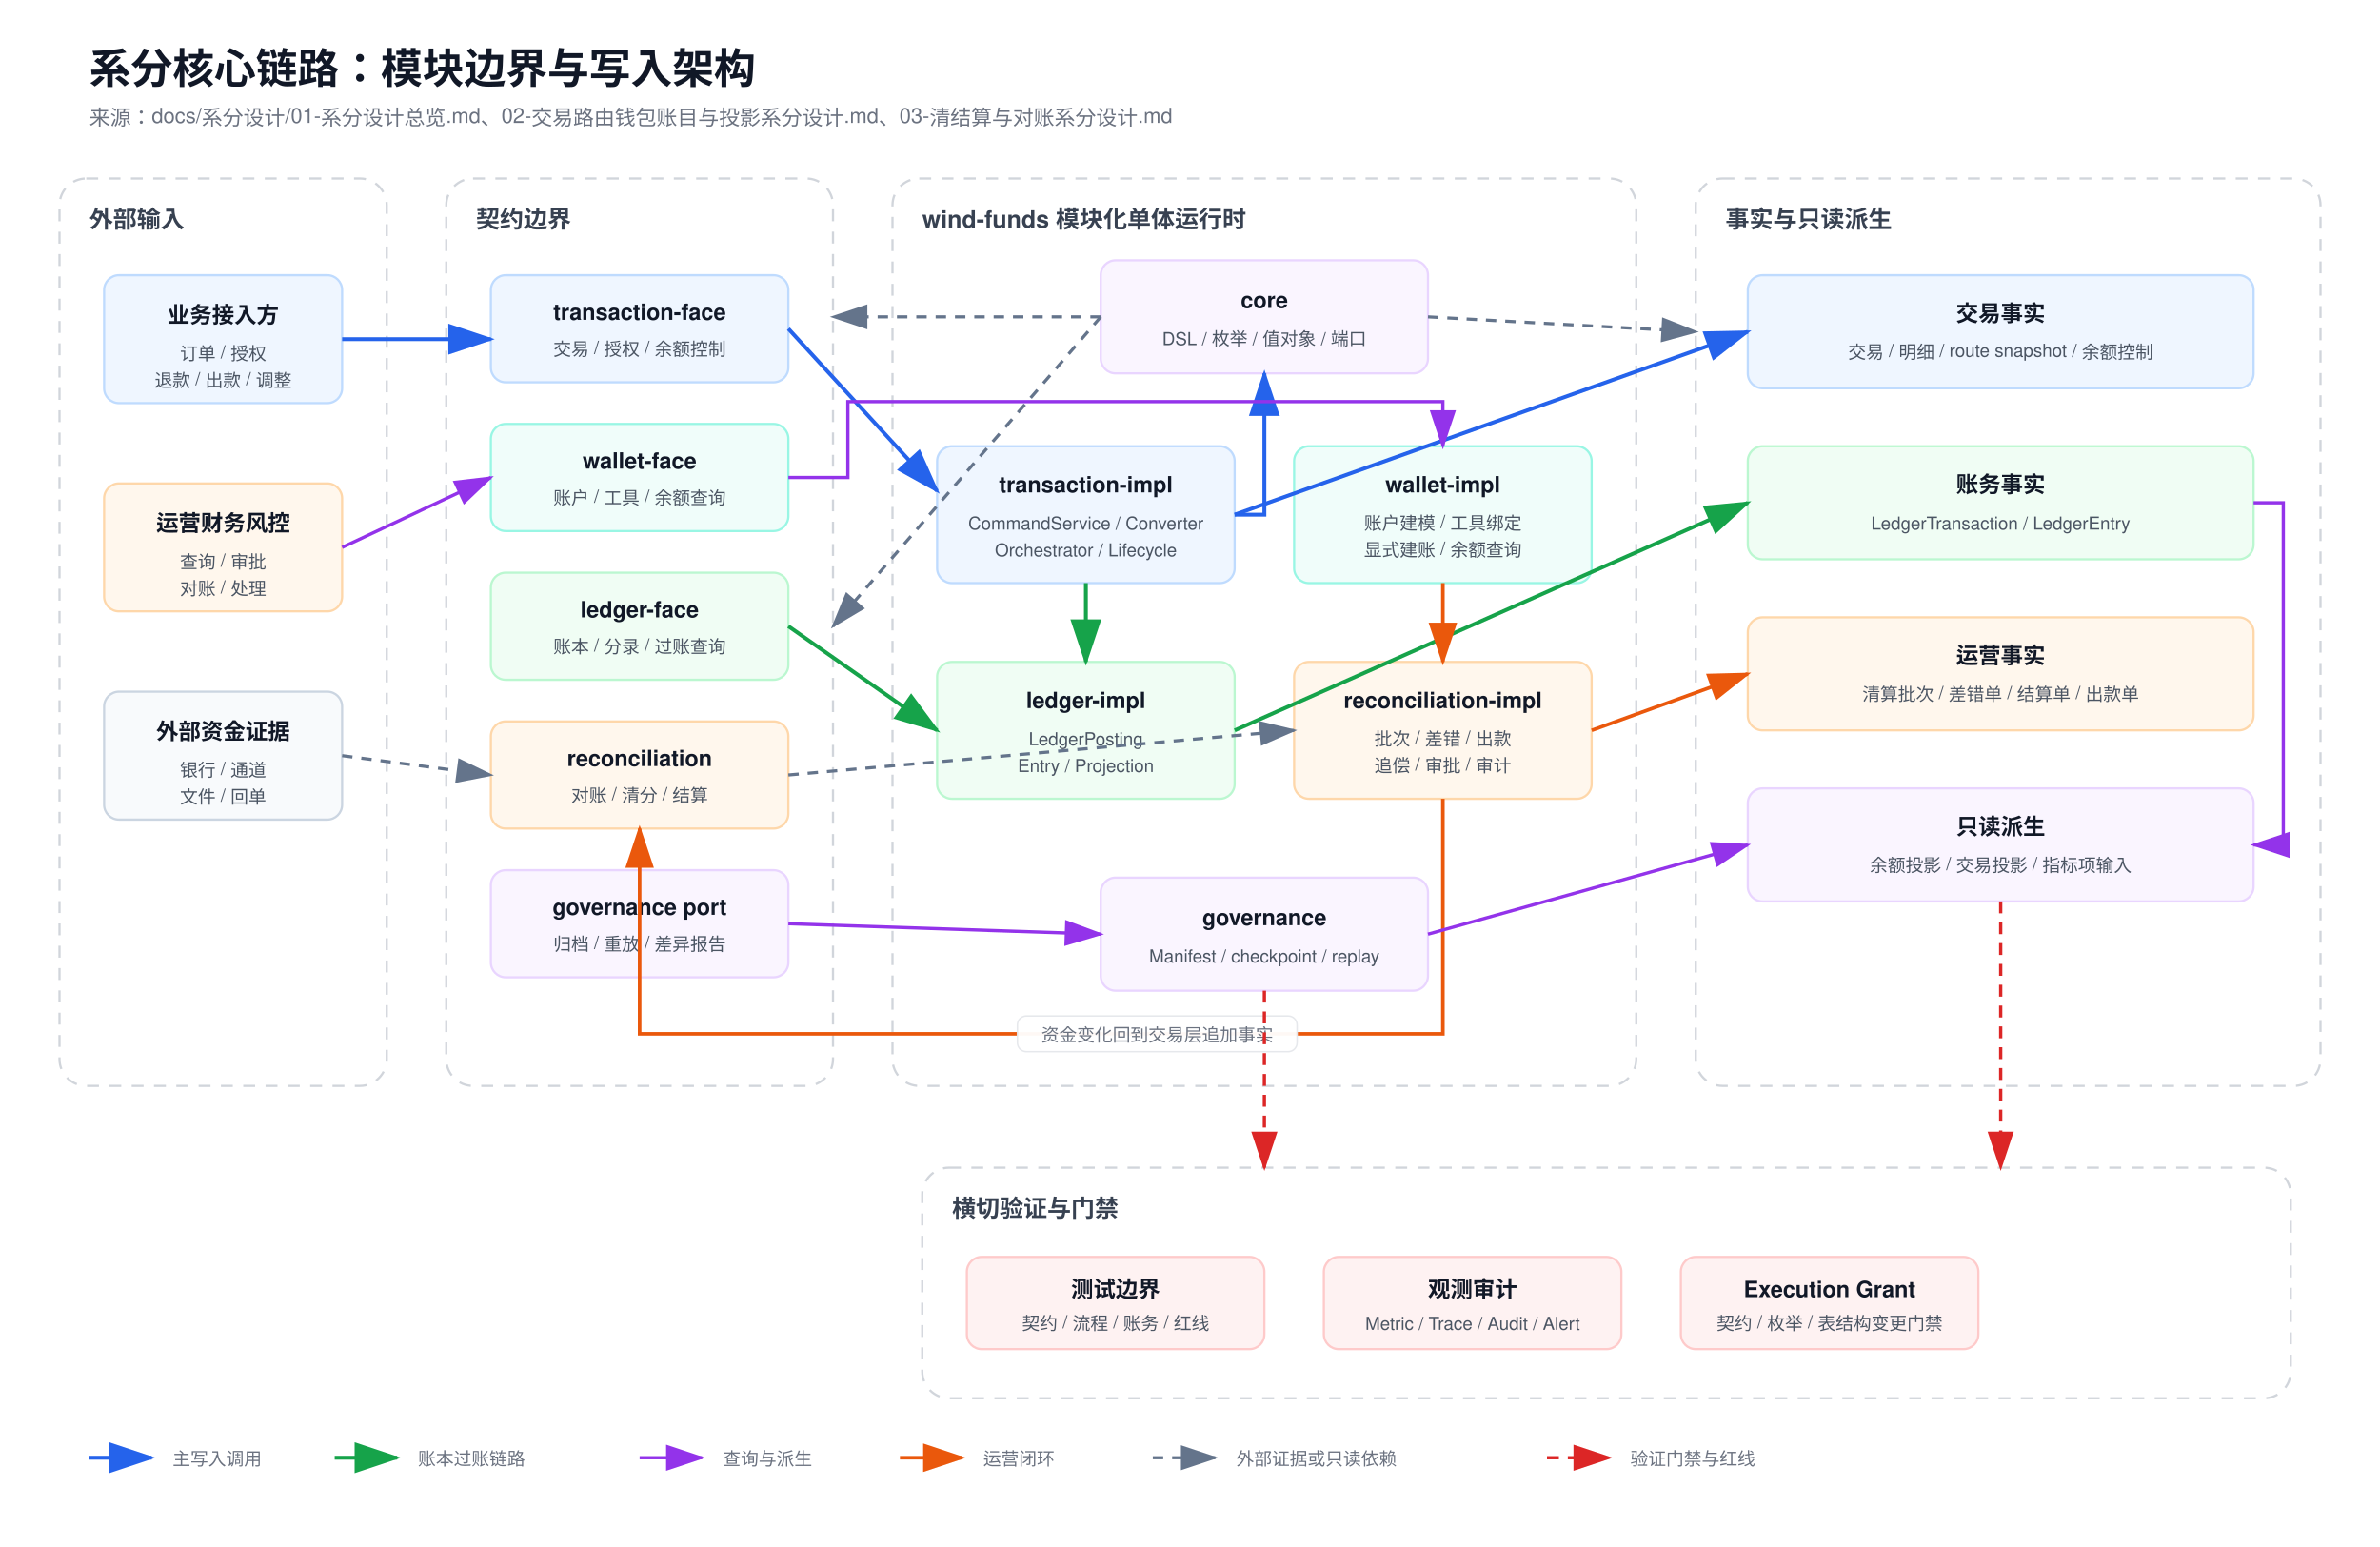
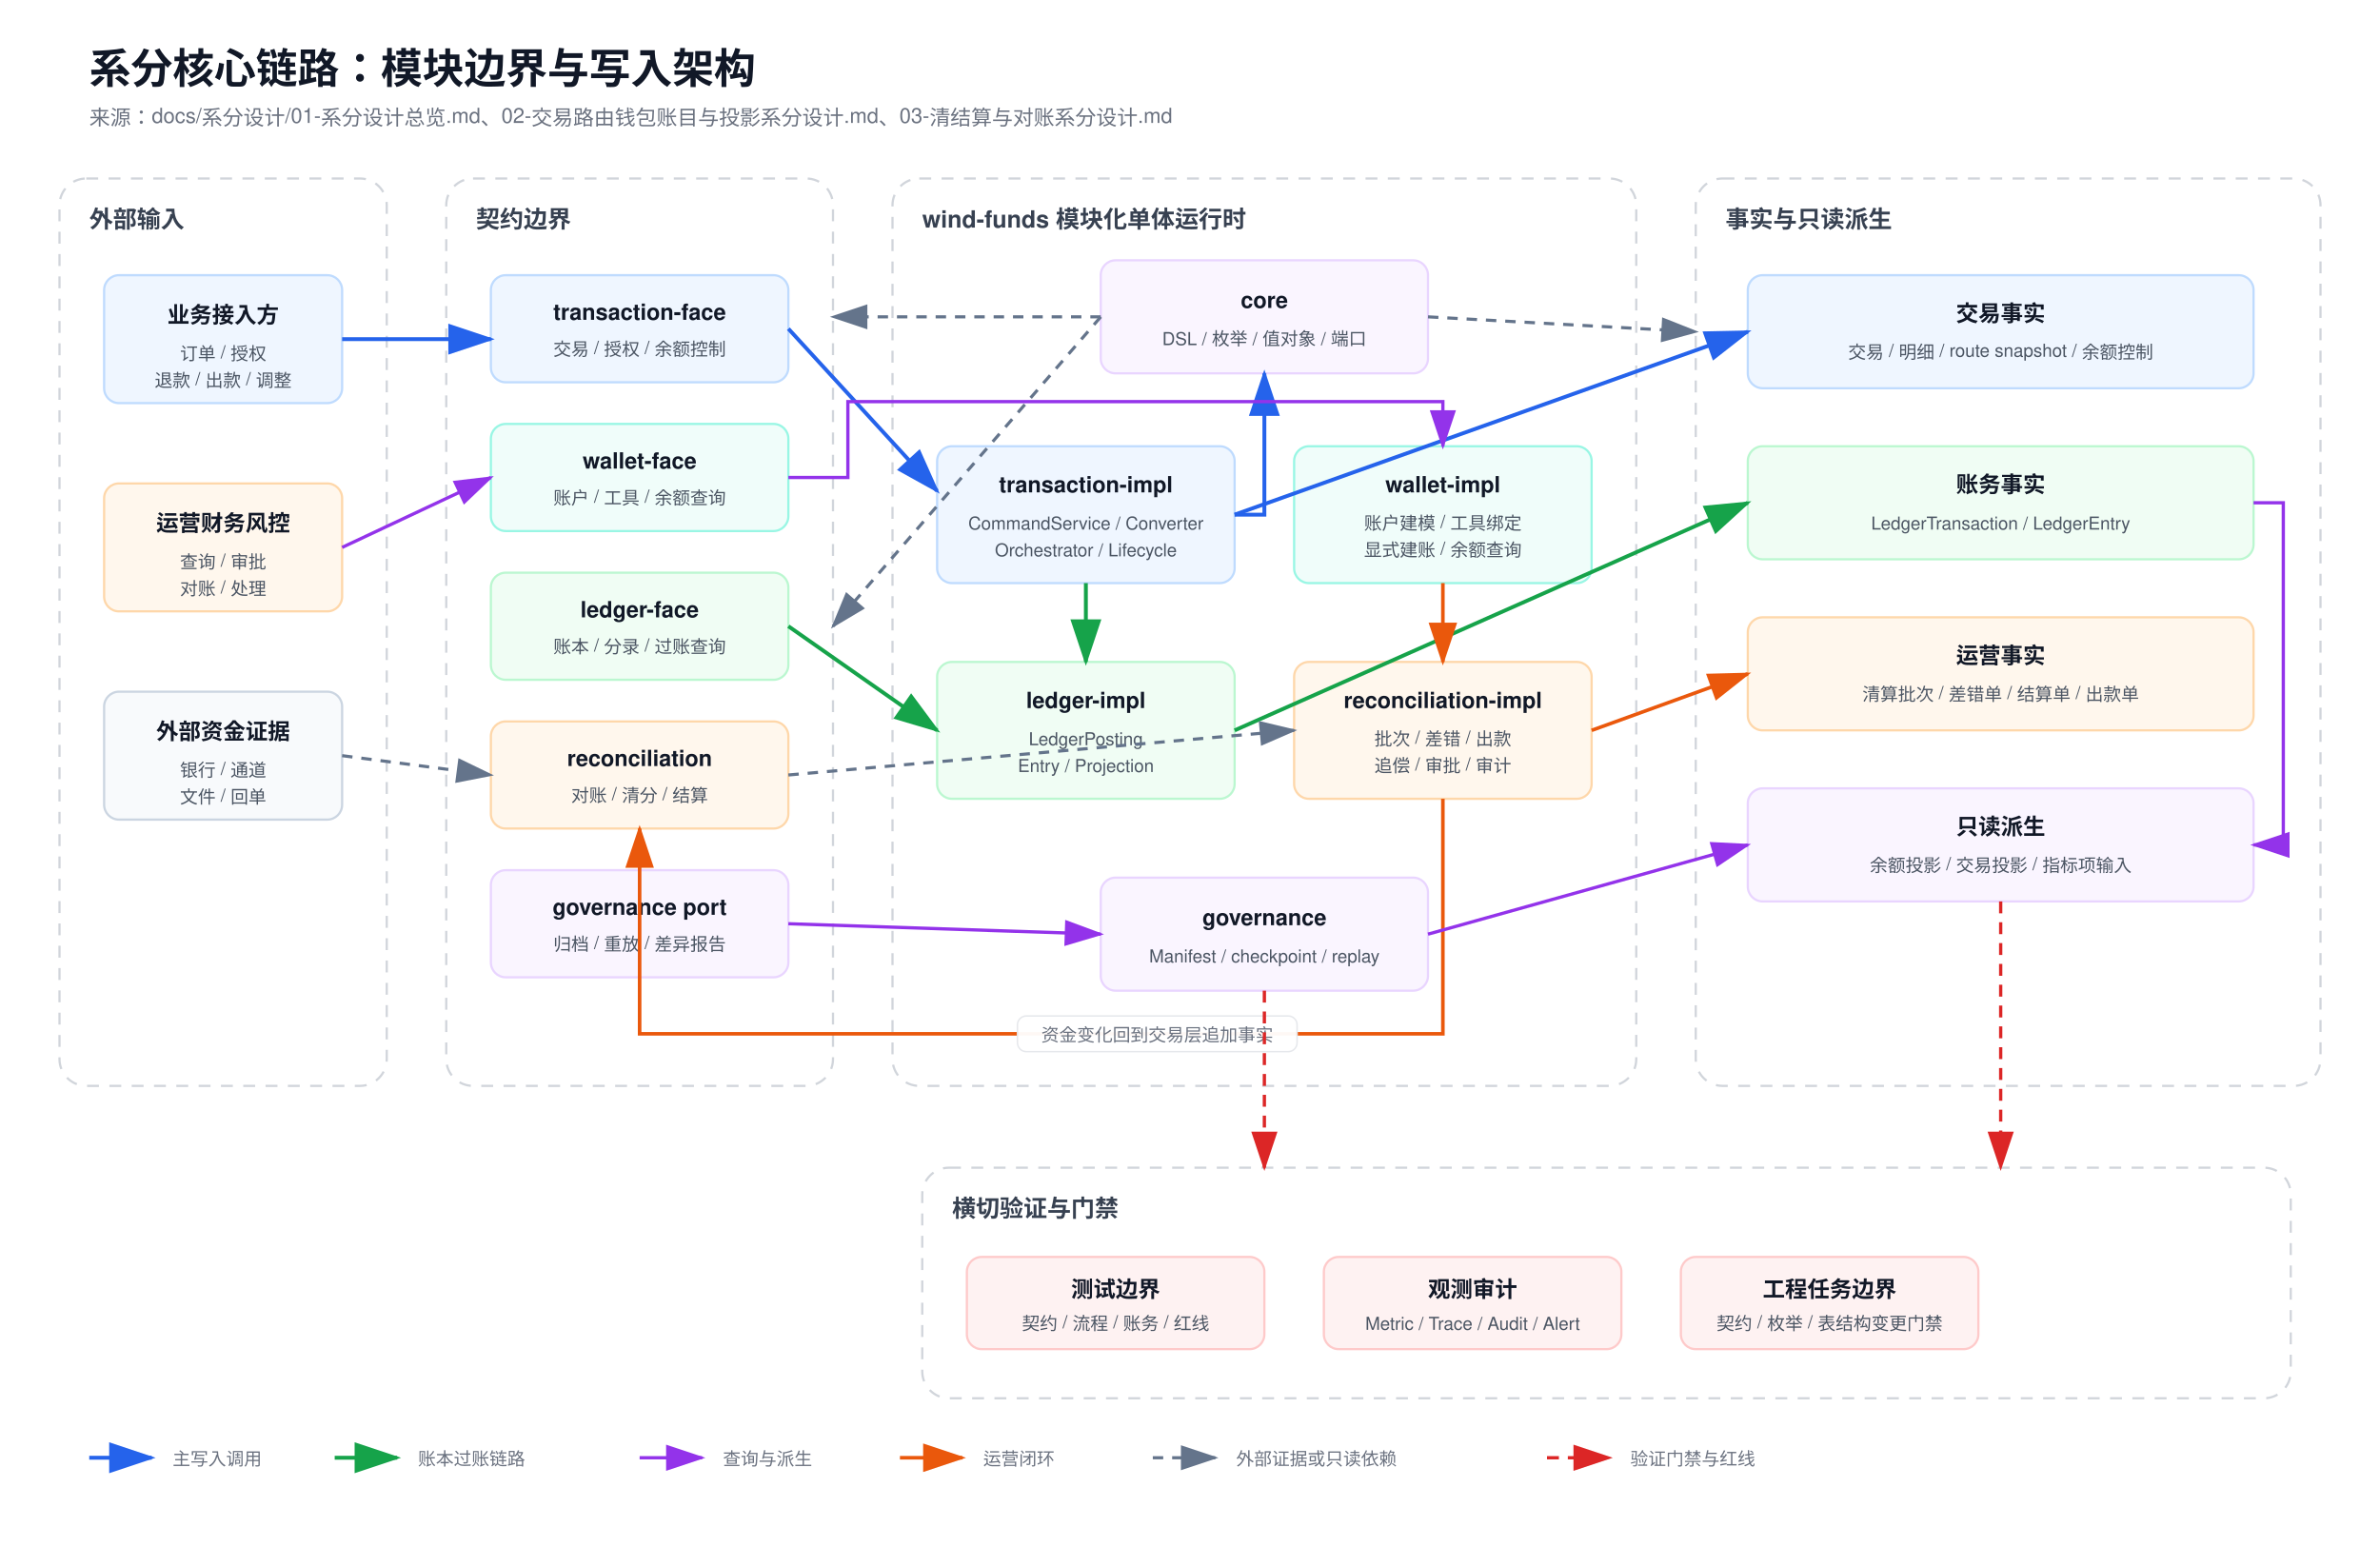
<svg xmlns="http://www.w3.org/2000/svg" viewBox="0 0 1600 1040" width="1600" height="1040" role="img" aria-labelledby="title desc">
  <style>
    text {
      font-family: "Helvetica Neue", Helvetica, Arial, "PingFang SC", "Microsoft YaHei", "Microsoft JhengHei", "SimHei", sans-serif;
      fill: #111827;
    }
    .title { font-size: 28px; font-weight: 700; }
    .subtitle { font-size: 14px; fill: #6b7280; }
    .section-title { font-size: 16px; font-weight: 700; fill: #374151; }
    .node-title { font-size: 15px; font-weight: 700; }
    .node-sub { font-size: 12px; fill: #4b5563; }
    .small { font-size: 12px; fill: #6b7280; }
    .container { fill: #ffffff; stroke: #d1d5db; stroke-width: 1.5; stroke-dasharray: 8 7; rx: 18; ry: 18; }
    .node { fill: #ffffff; stroke: #d1d5db; stroke-width: 1.5; rx: 10; ry: 10; }
    .blue { fill: #eff6ff; stroke: #bfdbfe; }
    .green { fill: #f0fdf4; stroke: #bbf7d0; }
    .purple { fill: #faf5ff; stroke: #e9d5ff; }
    .orange { fill: #fff7ed; stroke: #fed7aa; }
    .red { fill: #fef2f2; stroke: #fecaca; }
    .teal { fill: #f0fdfa; stroke: #99f6e4; }
    .gray { fill: #f8fafc; stroke: #cbd5e1; }
    .arrow-main { stroke: #2563eb; stroke-width: 2.6; fill: none; marker-end: url(#arrow-blue); }
    .arrow-ledger { stroke: #16a34a; stroke-width: 2.6; fill: none; marker-end: url(#arrow-green); }
    .arrow-read { stroke: #9333ea; stroke-width: 2.2; fill: none; marker-end: url(#arrow-purple); }
    .arrow-ops { stroke: #ea580c; stroke-width: 2.4; fill: none; marker-end: url(#arrow-orange); }
    .arrow-guard { stroke: #dc2626; stroke-width: 2.2; fill: none; marker-end: url(#arrow-red); stroke-dasharray: 8 6; }
    .arrow-ext { stroke: #64748b; stroke-width: 2.1; fill: none; marker-end: url(#arrow-gray); stroke-dasharray: 7 6; }
    .label-box { fill: #ffffff; opacity: 0.96; stroke: #e5e7eb; stroke-width: 1; rx: 6; ry: 6; }
  </style>
  <defs>
    <marker id="arrow-blue" markerWidth="12" markerHeight="8" refX="11" refY="4" orient="auto">
      <polygon points="0 0, 12 4, 0 8" fill="#2563eb" />
    </marker>
    <marker id="arrow-green" markerWidth="12" markerHeight="8" refX="11" refY="4" orient="auto">
      <polygon points="0 0, 12 4, 0 8" fill="#16a34a" />
    </marker>
    <marker id="arrow-purple" markerWidth="12" markerHeight="8" refX="11" refY="4" orient="auto">
      <polygon points="0 0, 12 4, 0 8" fill="#9333ea" />
    </marker>
    <marker id="arrow-orange" markerWidth="12" markerHeight="8" refX="11" refY="4" orient="auto">
      <polygon points="0 0, 12 4, 0 8" fill="#ea580c" />
    </marker>
    <marker id="arrow-red" markerWidth="12" markerHeight="8" refX="11" refY="4" orient="auto">
      <polygon points="0 0, 12 4, 0 8" fill="#dc2626" />
    </marker>
    <marker id="arrow-gray" markerWidth="12" markerHeight="8" refX="11" refY="4" orient="auto">
      <polygon points="0 0, 12 4, 0 8" fill="#64748b" />
    </marker>
  </defs>
  <rect width="1600" height="1040" fill="#ffffff" />
  <text x="60" y="56" class="title">系分核心链路：模块边界与写入架构</text>
  <text x="60" y="84" class="subtitle">来源：docs/系分设计/01-系分设计总览.md、02-交易路由钱包账目与投影系分设计.md、03-清结算与对账系分设计.md</text>
  <rect x="40" y="120" width="220" height="610" class="container" />
  <text x="60" y="153" class="section-title">外部输入</text>
  <rect x="70" y="185" width="160" height="86" class="node blue" />
  <text x="150" y="217" text-anchor="middle" class="node-title">业务接入方</text>
  <text x="150" y="242" text-anchor="middle" class="node-sub">订单 / 授权</text>
  <text x="150" y="260" text-anchor="middle" class="node-sub">退款 / 出款 / 调整</text>
  <rect x="70" y="325" width="160" height="86" class="node orange" />
  <text x="150" y="357" text-anchor="middle" class="node-title">运营财务风控</text>
  <text x="150" y="382" text-anchor="middle" class="node-sub">查询 / 审批</text>
  <text x="150" y="400" text-anchor="middle" class="node-sub">对账 / 处理</text>
  <rect x="70" y="465" width="160" height="86" class="node gray" />
  <text x="150" y="497" text-anchor="middle" class="node-title">外部资金证据</text>
  <text x="150" y="522" text-anchor="middle" class="node-sub">银行 / 通道</text>
  <text x="150" y="540" text-anchor="middle" class="node-sub">文件 / 回单</text>
  <rect x="300" y="120" width="260" height="610" class="container" />
  <text x="320" y="153" class="section-title">契约边界</text>
  <rect x="330" y="185" width="200" height="72" class="node blue" />
  <text x="430" y="215" text-anchor="middle" class="node-title">transaction-face</text>
  <text x="430" y="239" text-anchor="middle" class="node-sub">交易 / 授权 / 余额控制</text>
  <rect x="330" y="285" width="200" height="72" class="node teal" />
  <text x="430" y="315" text-anchor="middle" class="node-title">wallet-face</text>
  <text x="430" y="339" text-anchor="middle" class="node-sub">账户 / 工具 / 余额查询</text>
  <rect x="330" y="385" width="200" height="72" class="node green" />
  <text x="430" y="415" text-anchor="middle" class="node-title">ledger-face</text>
  <text x="430" y="439" text-anchor="middle" class="node-sub">账本 / 分录 / 过账查询</text>
  <rect x="330" y="485" width="200" height="72" class="node orange" />
  <text x="430" y="515" text-anchor="middle" class="node-title">reconciliation</text>
  <text x="430" y="539" text-anchor="middle" class="node-sub">对账 / 清分 / 结算</text>
  <rect x="330" y="585" width="200" height="72" class="node purple" />
  <text x="430" y="615" text-anchor="middle" class="node-title">governance port</text>
  <text x="430" y="639" text-anchor="middle" class="node-sub">归档 / 重放 / 差异报告</text>
  <rect x="600" y="120" width="500" height="610" class="container" />
  <text x="620" y="153" class="section-title">wind-funds 模块化单体运行时</text>
  <rect x="740" y="175" width="220" height="76" class="node purple" />
  <text x="850" y="207" text-anchor="middle" class="node-title">core</text>
  <text x="850" y="232" text-anchor="middle" class="node-sub">DSL / 枚举 / 值对象 / 端口</text>
  <rect x="630" y="300" width="200" height="92" class="node blue" />
  <text x="730" y="331" text-anchor="middle" class="node-title">transaction-impl</text>
  <text x="730" y="356" text-anchor="middle" class="node-sub">CommandService / Converter</text>
  <text x="730" y="374" text-anchor="middle" class="node-sub">Orchestrator / Lifecycle</text>
  <rect x="870" y="300" width="200" height="92" class="node teal" />
  <text x="970" y="331" text-anchor="middle" class="node-title">wallet-impl</text>
  <text x="970" y="356" text-anchor="middle" class="node-sub">账户建模 / 工具绑定</text>
  <text x="970" y="374" text-anchor="middle" class="node-sub">显式建账 / 余额查询</text>
  <rect x="630" y="445" width="200" height="92" class="node green" />
  <text x="730" y="476" text-anchor="middle" class="node-title">ledger-impl</text>
  <text x="730" y="501" text-anchor="middle" class="node-sub">LedgerPosting</text>
  <text x="730" y="519" text-anchor="middle" class="node-sub">Entry / Projection</text>
  <rect x="870" y="445" width="200" height="92" class="node orange" />
  <text x="970" y="476" text-anchor="middle" class="node-title">reconciliation-impl</text>
  <text x="970" y="501" text-anchor="middle" class="node-sub">批次 / 差错 / 出款</text>
  <text x="970" y="519" text-anchor="middle" class="node-sub">追偿 / 审批 / 审计</text>
  <rect x="740" y="590" width="220" height="76" class="node purple" />
  <text x="850" y="622" text-anchor="middle" class="node-title">governance</text>
  <text x="850" y="647" text-anchor="middle" class="node-sub">Manifest / checkpoint / replay</text>
  <rect x="1140" y="120" width="420" height="610" class="container" />
  <text x="1160" y="153" class="section-title">事实与只读派生</text>
  <rect x="1175" y="185" width="340" height="76" class="node blue" />
  <text x="1345" y="216" text-anchor="middle" class="node-title">交易事实</text>
  <text x="1345" y="241" text-anchor="middle" class="node-sub">交易 / 明细 / route snapshot / 余额控制</text>
  <rect x="1175" y="300" width="340" height="76" class="node green" />
  <text x="1345" y="331" text-anchor="middle" class="node-title">账务事实</text>
  <text x="1345" y="356" text-anchor="middle" class="node-sub">LedgerTransaction / LedgerEntry</text>
  <rect x="1175" y="415" width="340" height="76" class="node orange" />
  <text x="1345" y="446" text-anchor="middle" class="node-title">运营事实</text>
  <text x="1345" y="471" text-anchor="middle" class="node-sub">清算批次 / 差错单 / 结算单 / 出款单</text>
  <rect x="1175" y="530" width="340" height="76" class="node purple" />
  <text x="1345" y="561" text-anchor="middle" class="node-title">只读派生</text>
  <text x="1345" y="586" text-anchor="middle" class="node-sub">余额投影 / 交易投影 / 指标项输入</text>
  <rect x="620" y="785" width="920" height="155" class="container" />
  <text x="640" y="818" class="section-title">横切验证与门禁</text>
  <rect x="650" y="845" width="200" height="62" class="node red" />
  <text x="750" y="872" text-anchor="middle" class="node-title">测试边界</text>
  <text x="750" y="894" text-anchor="middle" class="node-sub">契约 / 流程 / 账务 / 红线</text>
  <rect x="890" y="845" width="200" height="62" class="node red" />
  <text x="990" y="872" text-anchor="middle" class="node-title">观测审计</text>
  <text x="990" y="894" text-anchor="middle" class="node-sub">Metric / Trace / Audit / Alert</text>
  <rect x="1130" y="845" width="200" height="62" class="node red" />
-   <text x="1230" y="872" text-anchor="middle" class="node-title">Execution Grant</text>
+   <text x="1230" y="872" text-anchor="middle" class="node-title">工程任务边界</text>
  <text x="1230" y="894" text-anchor="middle" class="node-sub">契约 / 枚举 / 表结构变更门禁</text>
  <path d="M 230 228 L 330 228" class="arrow-main" />
  <path d="M 530 221 L 630 330" class="arrow-main" />
  <path d="M 830 346 L 850 346 L 850 251" class="arrow-main" />
  <path d="M 730 392 L 730 445" class="arrow-ledger" />
  <path d="M 830 491 L 1175 338" class="arrow-ledger" />
  <path d="M 1070 491 L 1175 453" class="arrow-ops" />
  <path d="M 830 346 L 1175 223" class="arrow-main" />
  <path d="M 1515 338 L 1535 338 L 1535 568 L 1515 568" class="arrow-read" />
  <path d="M 230 368 L 330 321" class="arrow-read" />
  <path d="M 530 321 L 570 321 L 570 270 L 970 270 L 970 300" class="arrow-read" />
  <path d="M 970 392 L 970 445" class="arrow-ops" />
  <path d="M 230 508 L 330 521" class="arrow-ext" />
  <path d="M 530 521 L 870 491" class="arrow-ext" />
  <path d="M 970 537 L 970 695 L 430 695 L 430 557" class="arrow-ops" />
  <rect x="684" y="683" width="188" height="24" class="label-box" />
  <text x="778" y="700" text-anchor="middle" class="small">资金变化回到交易层追加事实</text>
  <path d="M 530 421 L 630 491" class="arrow-ledger" />
  <path d="M 530 621 L 740 628" class="arrow-read" />
  <path d="M 960 628 L 1175 568" class="arrow-read" />
  <path d="M 850 666 L 850 785" class="arrow-guard" />
  <path d="M 1345 606 L 1345 785" class="arrow-guard" />
  <path d="M 740 213 L 560 213" class="arrow-ext" />
  <path d="M 740 213 L 560 421" class="arrow-ext" />
  <path d="M 960 213 L 1140 223" class="arrow-ext" />
  <g transform="translate(60 980)">
    <line x1="0" y1="0" x2="42" y2="0" class="arrow-main" />
    <text x="56" y="5" class="small">主写入调用</text>
    <line x1="165" y1="0" x2="207" y2="0" class="arrow-ledger" />
    <text x="221" y="5" class="small">账本过账链路</text>
    <line x1="370" y1="0" x2="412" y2="0" class="arrow-read" />
    <text x="426" y="5" class="small">查询与派生</text>
    <line x1="545" y1="0" x2="587" y2="0" class="arrow-ops" />
    <text x="601" y="5" class="small">运营闭环</text>
    <line x1="715" y1="0" x2="757" y2="0" class="arrow-ext" />
    <text x="771" y="5" class="small">外部证据或只读依赖</text>
    <line x1="980" y1="0" x2="1022" y2="0" class="arrow-guard" />
    <text x="1036" y="5" class="small">验证门禁与红线</text>
  </g>
</svg>
